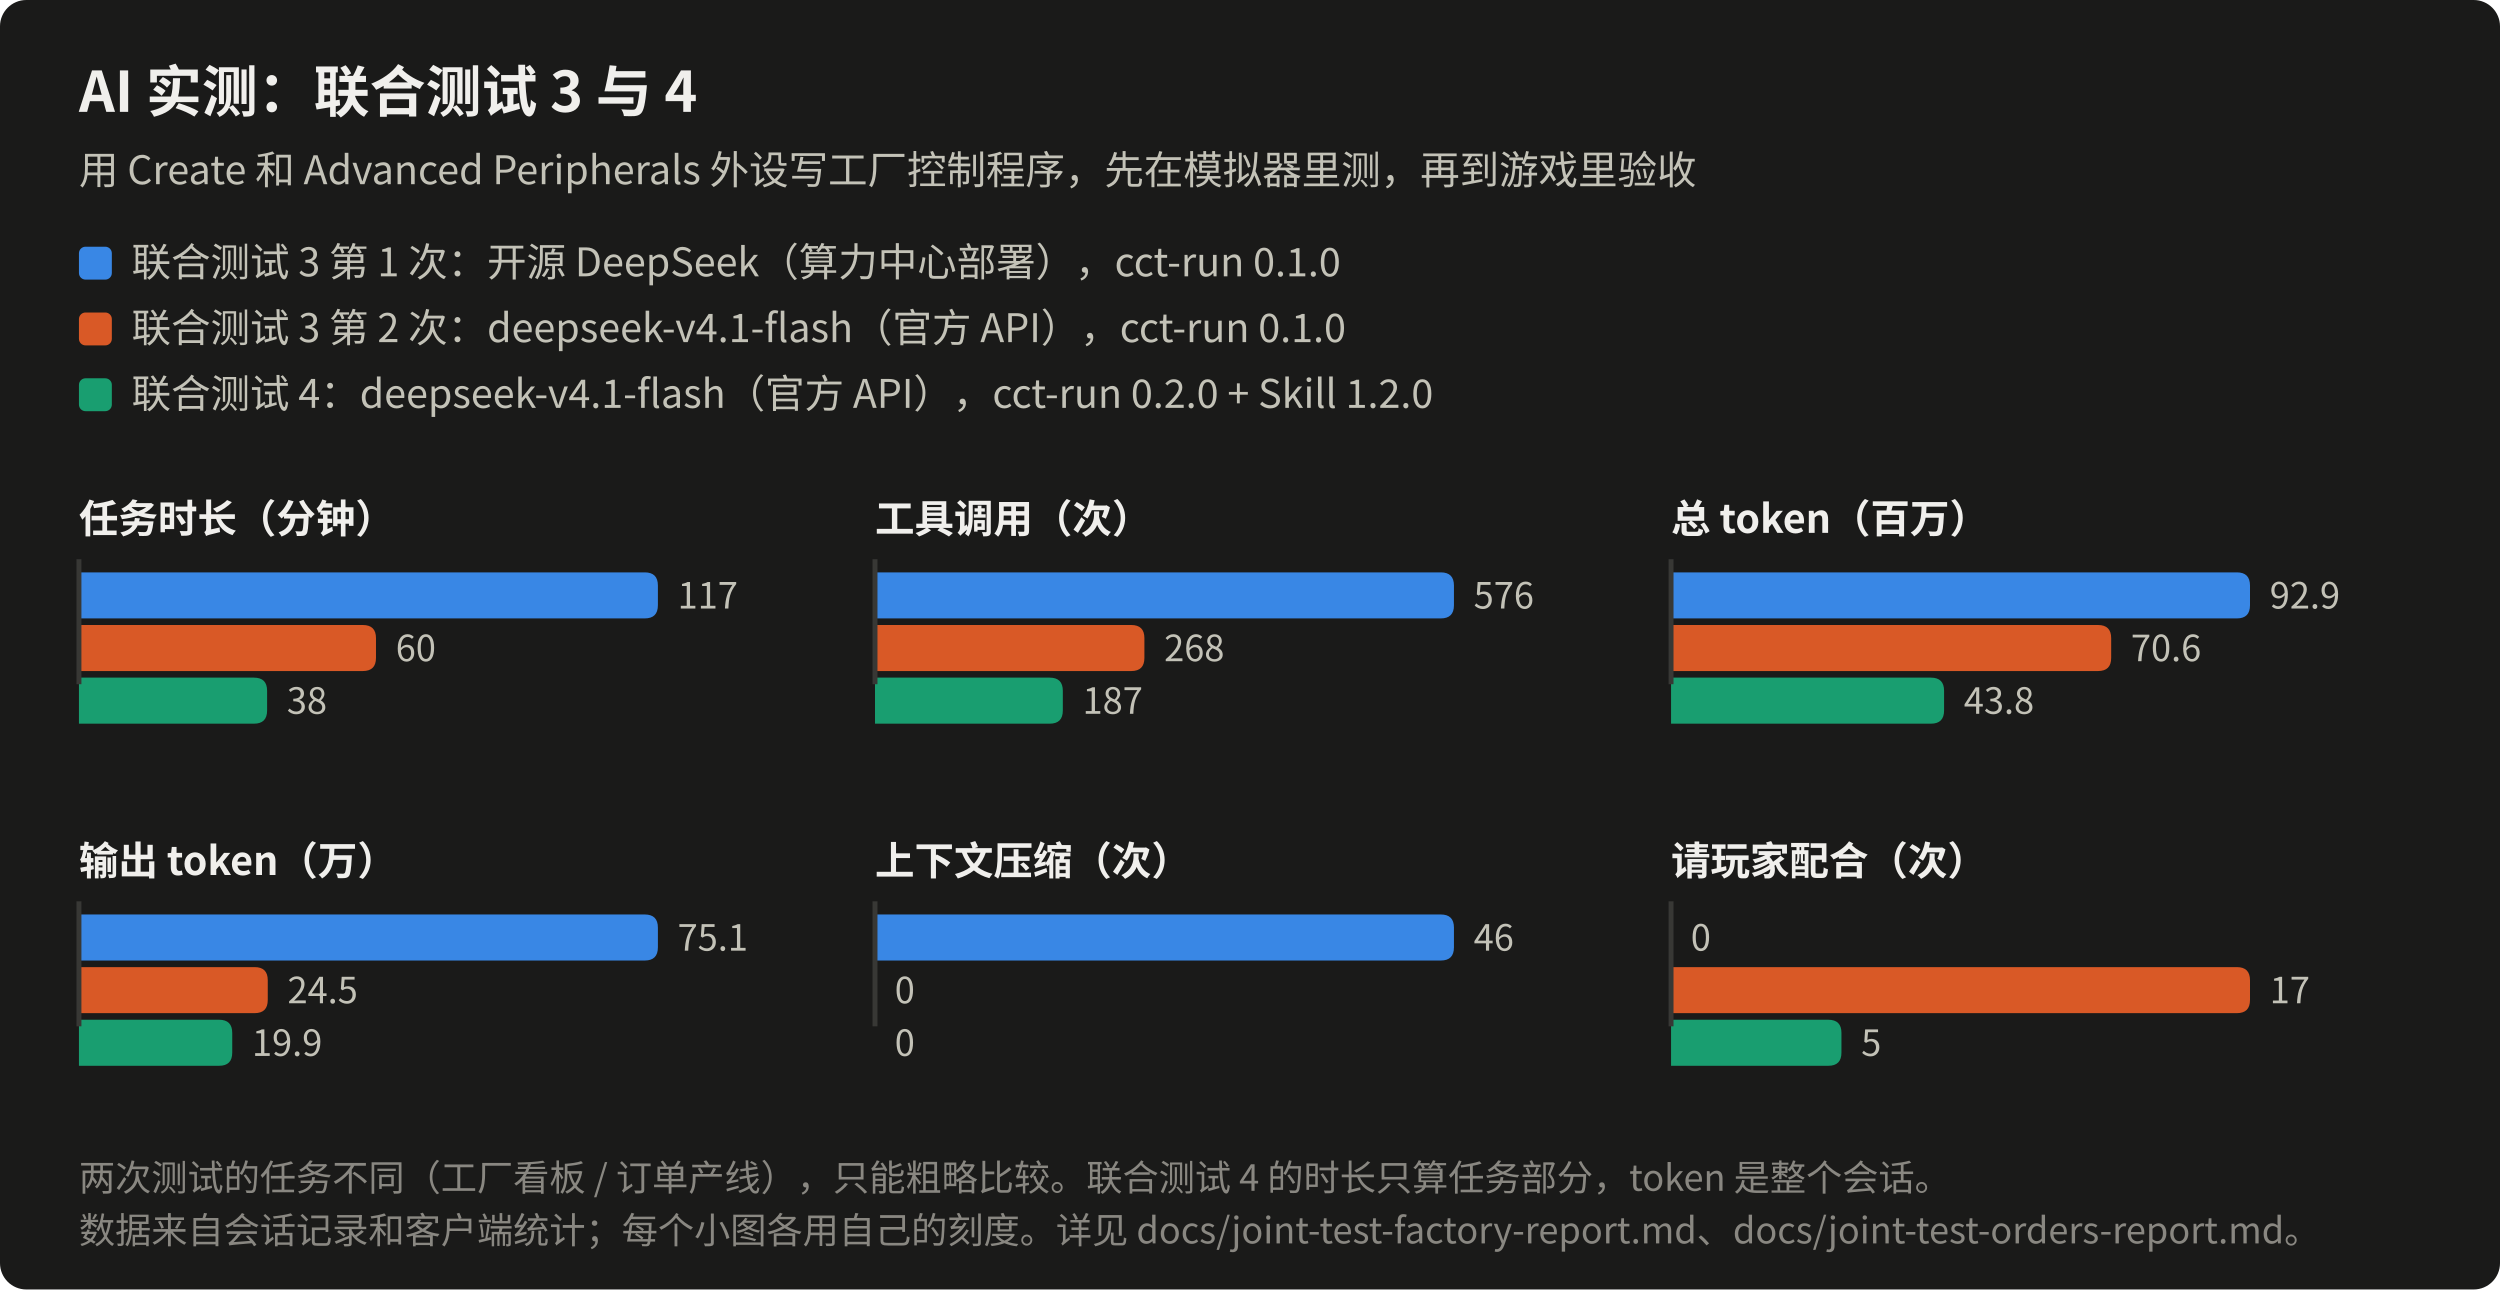
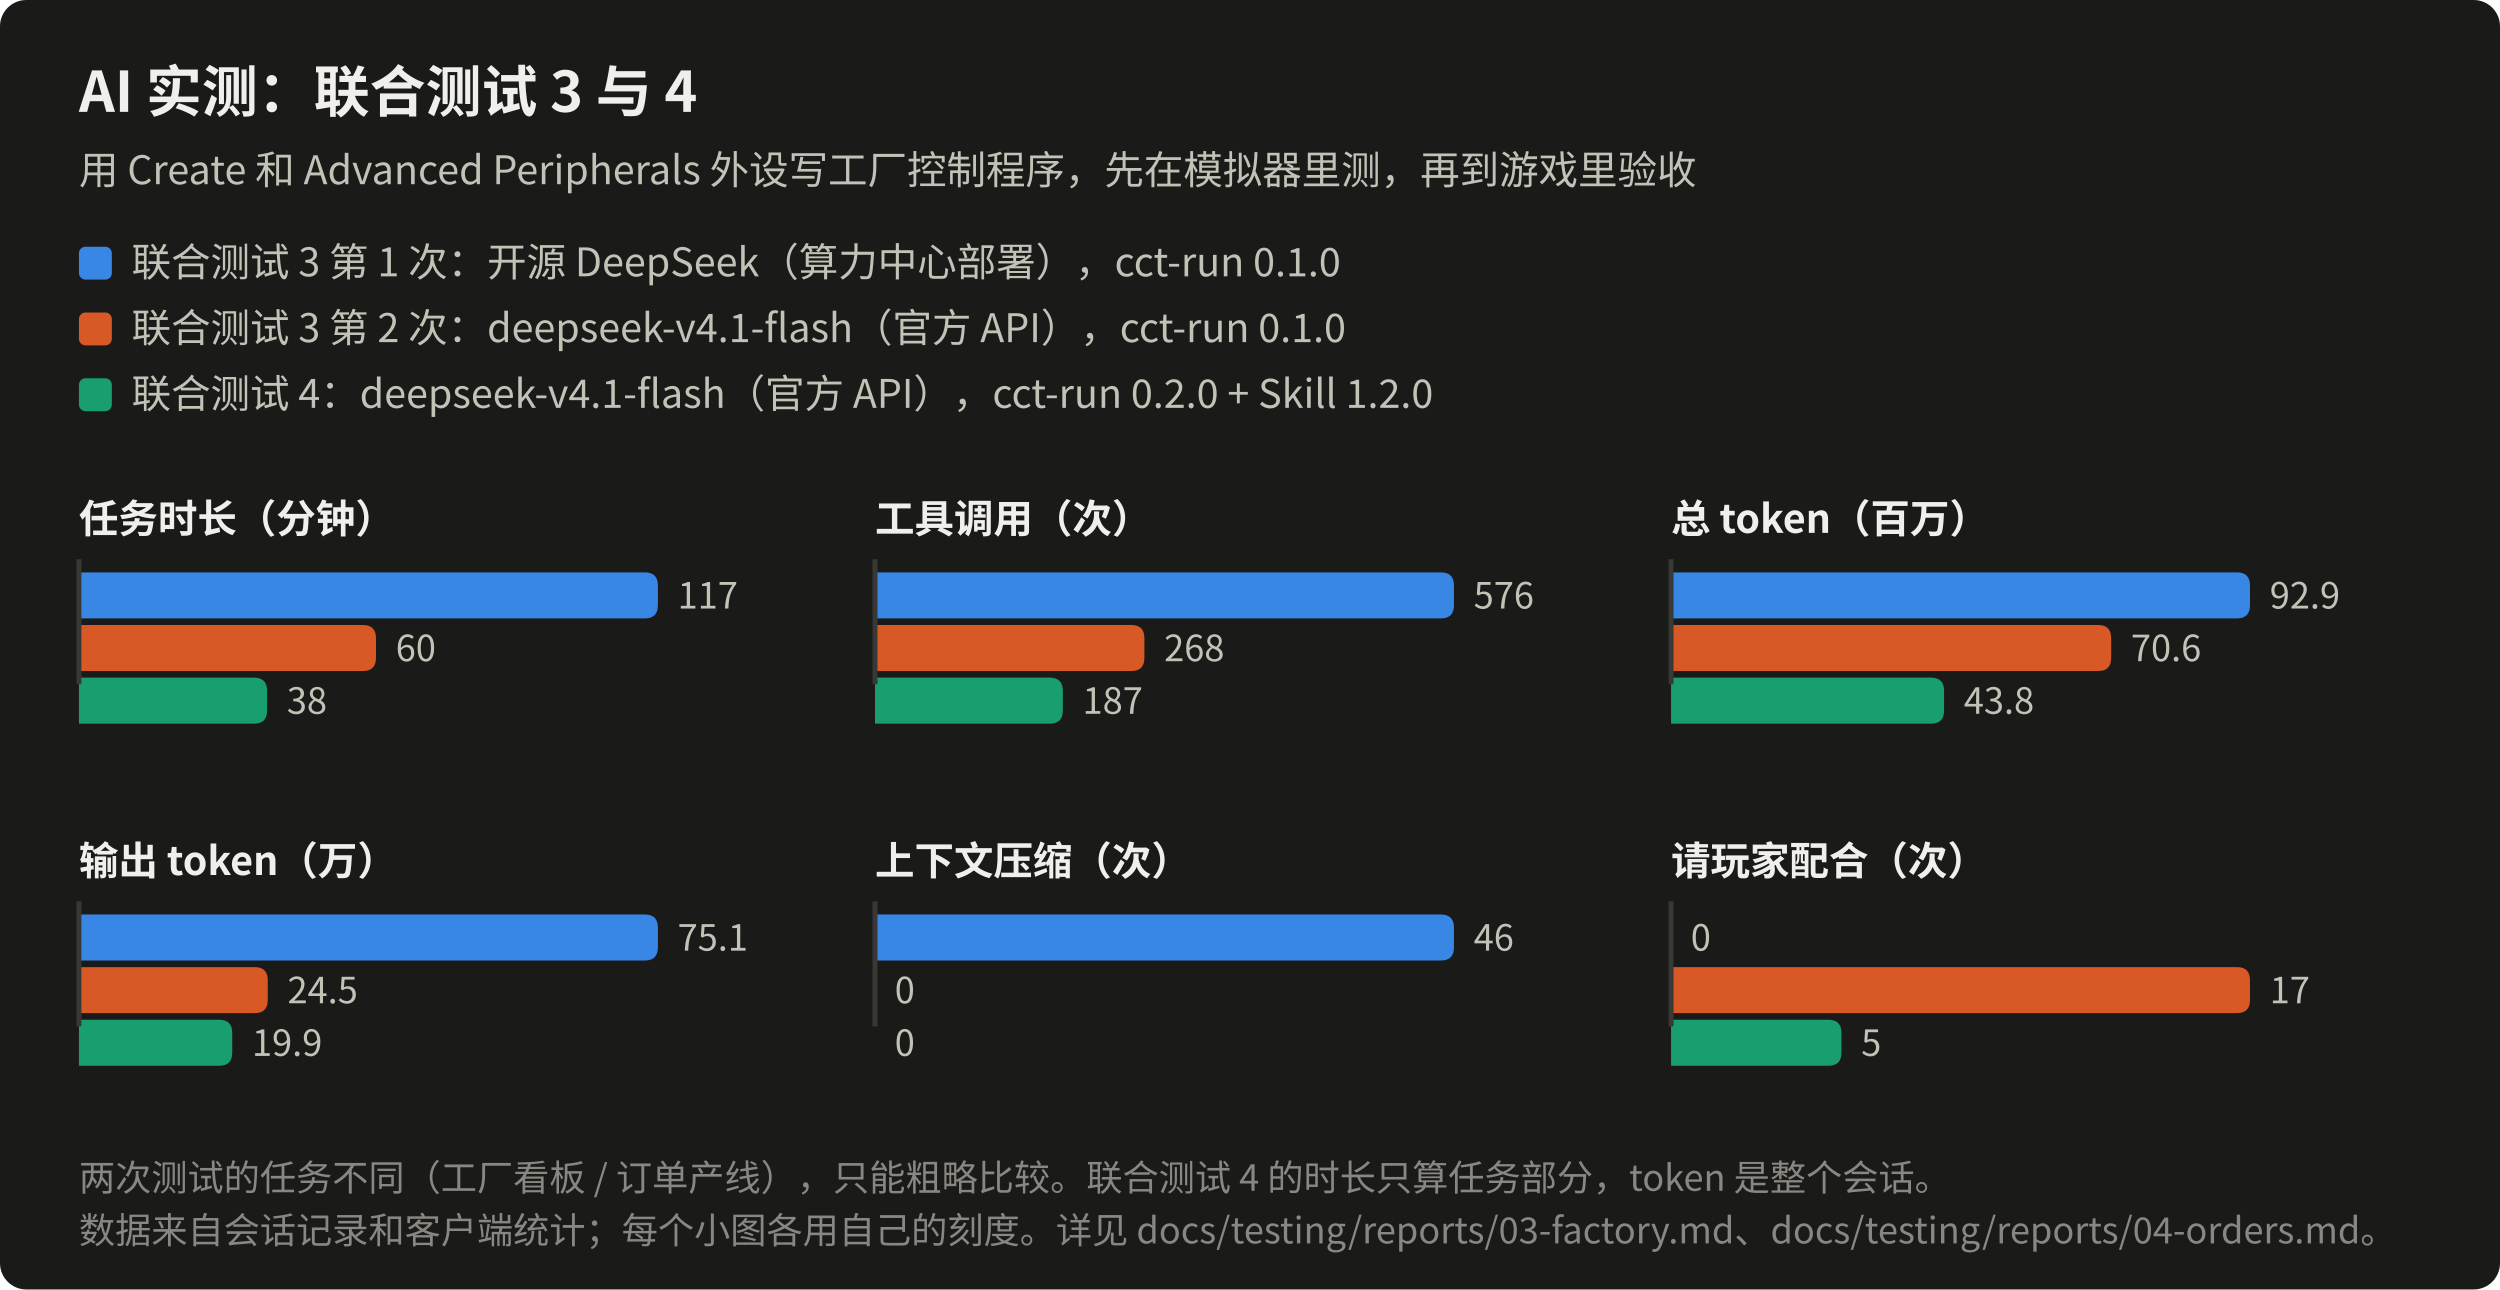
<svg xmlns="http://www.w3.org/2000/svg" width="760" height="392" viewBox="0 0 760 392" font-family="system-ui, -apple-system, &quot;Segoe UI&quot;, &quot;Microsoft YaHei&quot;, &quot;PingFang SC&quot;, &quot;Noto Sans CJK SC&quot;, sans-serif" role="img" aria-label="AI 实测：联合测试 3 与 4">
  <rect width="760" height="392" rx="8" fill="#1a1a19" />
  <text x="24.0" y="34.0" fill="#f0efec" font-size="17" text-anchor="start" font-weight="600">AI 实测：联合测试 3 与 4</text>
  <text x="24.0" y="56.0" fill="#c3c2b7" font-size="12" text-anchor="start" font-weight="normal">用 Create 和 Advanced Peripherals 外设写工厂控制程序，先在模拟器里测，再到游戏里验收</text>
  <rect x="24.0" y="75.0" width="10" height="10" rx="2" fill="#3987e5" />
  <text x="40.0" y="84.0" fill="#c3c2b7" font-size="12" text-anchor="start" font-weight="normal">联合测试 3 第 1 次：开源 DeepSeek（算力中心部署），cct-run 0.1.0</text>
  <rect x="24.0" y="95.0" width="10" height="10" rx="2" fill="#d95926" />
  <text x="40.0" y="104.0" fill="#c3c2b7" font-size="12" text-anchor="start" font-weight="normal">联合测试 3 第 2 次：deepseek-v4.1-flash（官方 API），cct-run 0.1.0</text>
  <rect x="24.0" y="115.0" width="10" height="10" rx="2" fill="#199e70" />
  <text x="40.0" y="124.0" fill="#c3c2b7" font-size="12" text-anchor="start" font-weight="normal">联合测试 4：deepseek-v4.1-flash（官方 API），cct-run 0.2.0 + Skill 1.2.0</text>
  <text x="24.0" y="162.0" fill="#f0efec" font-size="12" text-anchor="start" font-weight="600">任务时长（分钟）</text>
  <path d="M24.0,174.0 H196.0 Q200.0,174.0 200.0,178.0 V184.0 Q200.0,188.0 196.0,188.0 H24.0 Z" fill="#3987e5" />
  <text x="206.0" y="185.0" fill="#c3c2b7" font-size="11" text-anchor="start" font-weight="normal">117</text>
  <path d="M24.0,190.0 H110.3 Q114.3,190.0 114.3,194.0 V200.0 Q114.3,204.0 110.3,204.0 H24.0 Z" fill="#d95926" />
  <text x="120.3" y="201.0" fill="#c3c2b7" font-size="11" text-anchor="start" font-weight="normal">60</text>
  <path d="M24.0,206.0 H77.2 Q81.2,206.0 81.2,210.0 V216.0 Q81.2,220.0 77.2,220.0 H24.0 Z" fill="#199e70" />
  <text x="87.2" y="217.0" fill="#c3c2b7" font-size="11" text-anchor="start" font-weight="normal">38</text>
  <line x1="24.0" y1="170" x2="24.0" y2="208" stroke="#383835" stroke-width="1.5" />
  <text x="266.0" y="162.0" fill="#f0efec" font-size="12" text-anchor="start" font-weight="600">工具调用（次）</text>
  <path d="M266.0,174.0 H438.0 Q442.0,174.0 442.0,178.0 V184.0 Q442.0,188.0 438.0,188.0 H266.0 Z" fill="#3987e5" />
  <text x="448.0" y="185.0" fill="#c3c2b7" font-size="11" text-anchor="start" font-weight="normal">576</text>
  <path d="M266.0,190.0 H343.9 Q347.9,190.0 347.9,194.0 V200.0 Q347.9,204.0 343.9,204.0 H266.0 Z" fill="#d95926" />
  <text x="353.9" y="201.0" fill="#c3c2b7" font-size="11" text-anchor="start" font-weight="normal">268</text>
  <path d="M266.0,206.0 H319.1 Q323.1,206.0 323.1,210.0 V216.0 Q323.1,220.0 319.1,220.0 H266.0 Z" fill="#199e70" />
  <text x="329.1" y="217.0" fill="#c3c2b7" font-size="11" text-anchor="start" font-weight="normal">187</text>
  <line x1="266.0" y1="170" x2="266.0" y2="208" stroke="#383835" stroke-width="1.5" />
  <text x="508.0" y="162.0" fill="#f0efec" font-size="12" text-anchor="start" font-weight="600">总 token（百万）</text>
  <path d="M508.0,174.0 H680.0 Q684.0,174.0 684.0,178.0 V184.0 Q684.0,188.0 680.0,188.0 H508.0 Z" fill="#3987e5" />
  <text x="690.0" y="185.0" fill="#c3c2b7" font-size="11" text-anchor="start" font-weight="normal">92.9</text>
  <path d="M508.0,190.0 H637.8 Q641.8,190.0 641.8,194.0 V200.0 Q641.8,204.0 637.8,204.0 H508.0 Z" fill="#d95926" />
  <text x="647.8" y="201.0" fill="#c3c2b7" font-size="11" text-anchor="start" font-weight="normal">70.6</text>
  <path d="M508.0,206.0 H587.0 Q591.0,206.0 591.0,210.0 V216.0 Q591.0,220.0 587.0,220.0 H508.0 Z" fill="#199e70" />
  <text x="597.0" y="217.0" fill="#c3c2b7" font-size="11" text-anchor="start" font-weight="normal">43.8</text>
  <line x1="508.0" y1="170" x2="508.0" y2="208" stroke="#383835" stroke-width="1.5" />
  <text x="24.0" y="266.0" fill="#f0efec" font-size="12" text-anchor="start" font-weight="600">输出 token（万）</text>
  <path d="M24.0,278.0 H196.0 Q200.0,278.0 200.0,282.0 V288.0 Q200.0,292.0 196.0,292.0 H24.0 Z" fill="#3987e5" />
  <text x="206.0" y="289.0" fill="#c3c2b7" font-size="11" text-anchor="start" font-weight="normal">75.1</text>
  <path d="M24.0,294.0 H77.4 Q81.4,294.0 81.4,298.0 V304.0 Q81.4,308.0 77.4,308.0 H24.0 Z" fill="#d95926" />
  <text x="87.4" y="305.0" fill="#c3c2b7" font-size="11" text-anchor="start" font-weight="normal">24.5</text>
  <path d="M24.0,310.0 H66.6 Q70.6,310.0 70.6,314.0 V320.0 Q70.6,324.0 66.6,324.0 H24.0 Z" fill="#199e70" />
  <text x="76.6" y="321.0" fill="#c3c2b7" font-size="11" text-anchor="start" font-weight="normal">19.9</text>
  <line x1="24.0" y1="274" x2="24.0" y2="312" stroke="#383835" stroke-width="1.5" />
  <text x="266.0" y="266.0" fill="#f0efec" font-size="12" text-anchor="start" font-weight="600">上下文压缩（次）</text>
  <path d="M266.0,278.0 H438.0 Q442.0,278.0 442.0,282.0 V288.0 Q442.0,292.0 438.0,292.0 H266.0 Z" fill="#3987e5" />
  <text x="448.0" y="289.0" fill="#c3c2b7" font-size="11" text-anchor="start" font-weight="normal">46</text>
  <text x="272.0" y="305.0" fill="#c3c2b7" font-size="11" text-anchor="start" font-weight="normal">0</text>
  <text x="272.0" y="321.0" fill="#c3c2b7" font-size="11" text-anchor="start" font-weight="normal">0</text>
  <line x1="266.0" y1="274" x2="266.0" y2="312" stroke="#383835" stroke-width="1.5" />
  <text x="508.0" y="266.0" fill="#f0efec" font-size="12" text-anchor="start" font-weight="600">请玩家配合（次）</text>
  <text x="514.0" y="289.0" fill="#c3c2b7" font-size="11" text-anchor="start" font-weight="normal">0</text>
  <path d="M508.0,294.0 H680.0 Q684.0,294.0 684.0,298.0 V304.0 Q684.0,308.0 680.0,308.0 H508.0 Z" fill="#d95926" />
  <text x="690.0" y="305.0" fill="#c3c2b7" font-size="11" text-anchor="start" font-weight="normal">17</text>
  <path d="M508.0,310.0 H555.8 Q559.8,310.0 559.8,314.0 V320.0 Q559.8,324.0 555.8,324.0 H508.0 Z" fill="#199e70" />
  <text x="565.8" y="321.0" fill="#c3c2b7" font-size="11" text-anchor="start" font-weight="normal">5</text>
  <line x1="508.0" y1="274" x2="508.0" y2="312" stroke="#383835" stroke-width="1.5" />
  <text x="24.0" y="362.0" fill="#898781" font-size="11" text-anchor="start" font-weight="normal">两次测试的任务不同（工厂看板 / 订单产线），只能粗略比较。联合测试 4 的时长只算任务部分，token 是整个会话。</text>
-   <text x="24.0" y="378.0" fill="#898781" font-size="11" text-anchor="start" font-weight="normal">数据来自会话记录和客户端统计；每个小图各用自己的刻度。详见 docs/joint-test-factory-report.md、docs/joint-test-orders-report.md。</text>
+   <text x="24.0" y="378.0" fill="#898781" font-size="11" text-anchor="start" font-weight="normal">数据来自会话记录和客户端统计；每个小图各用自己的刻度。详见 docs/testing/reports/03-factory.md、docs/testing/reports/04-orders.md。</text>
</svg>
